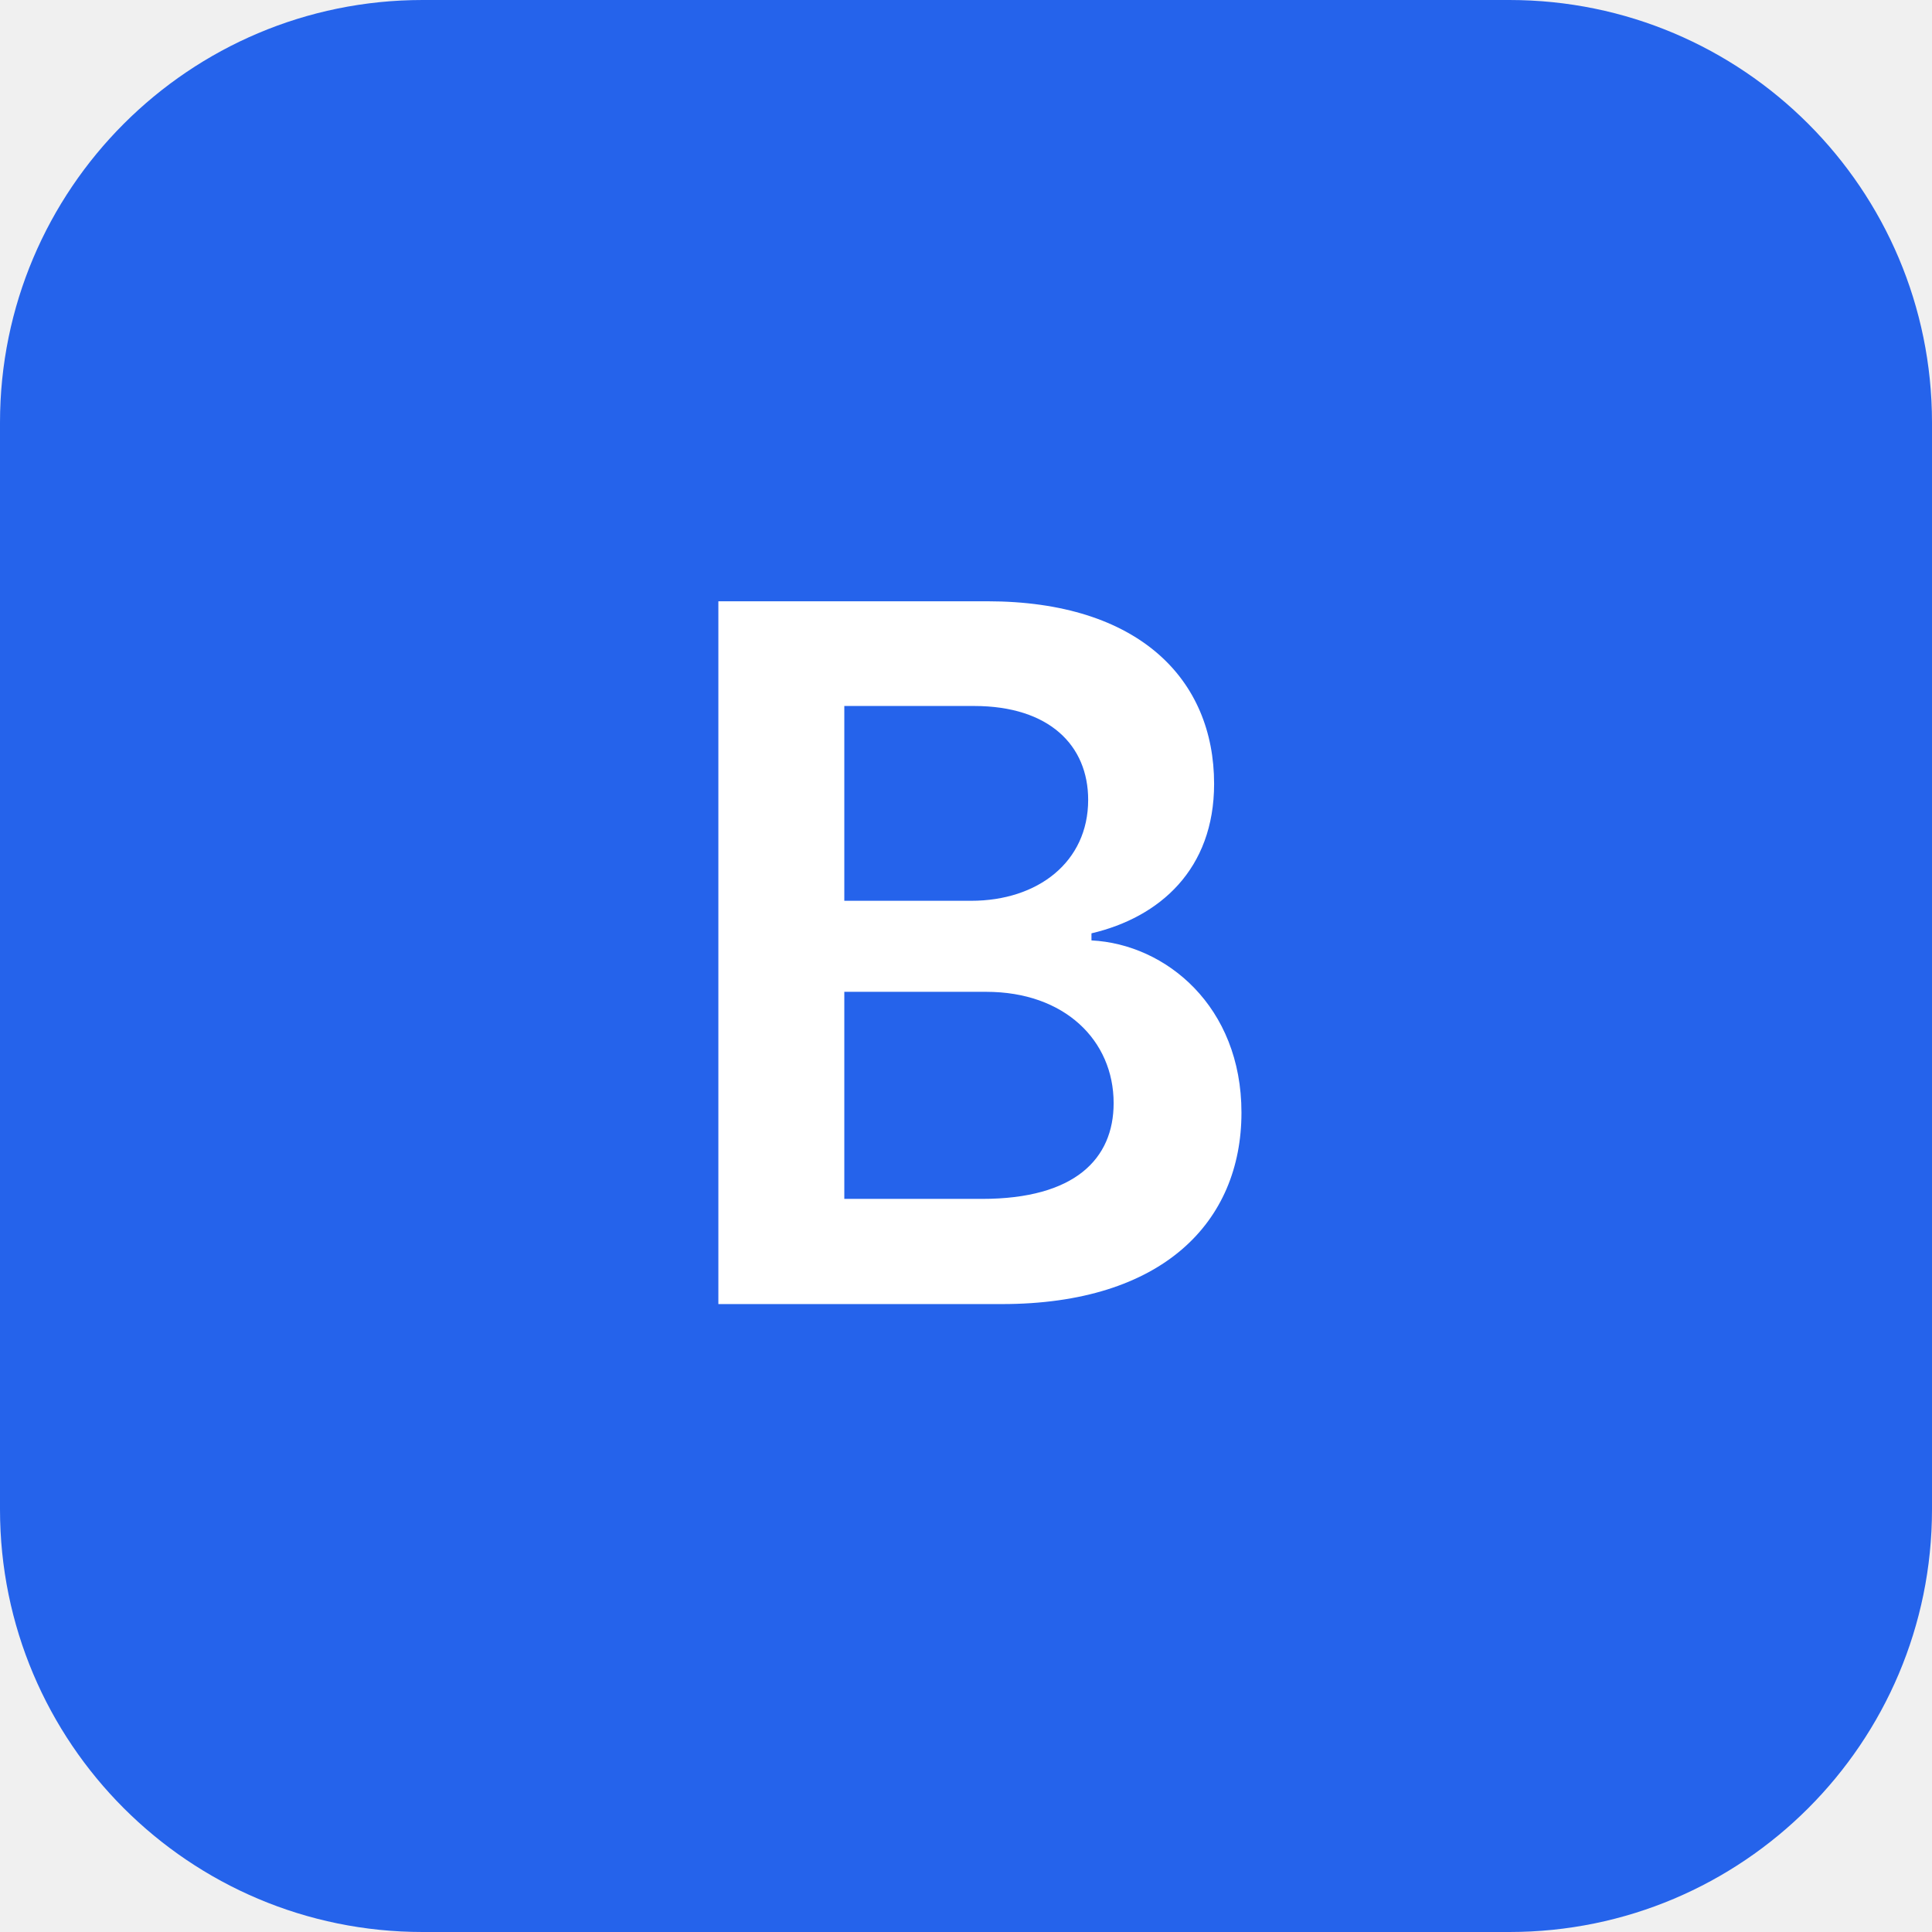
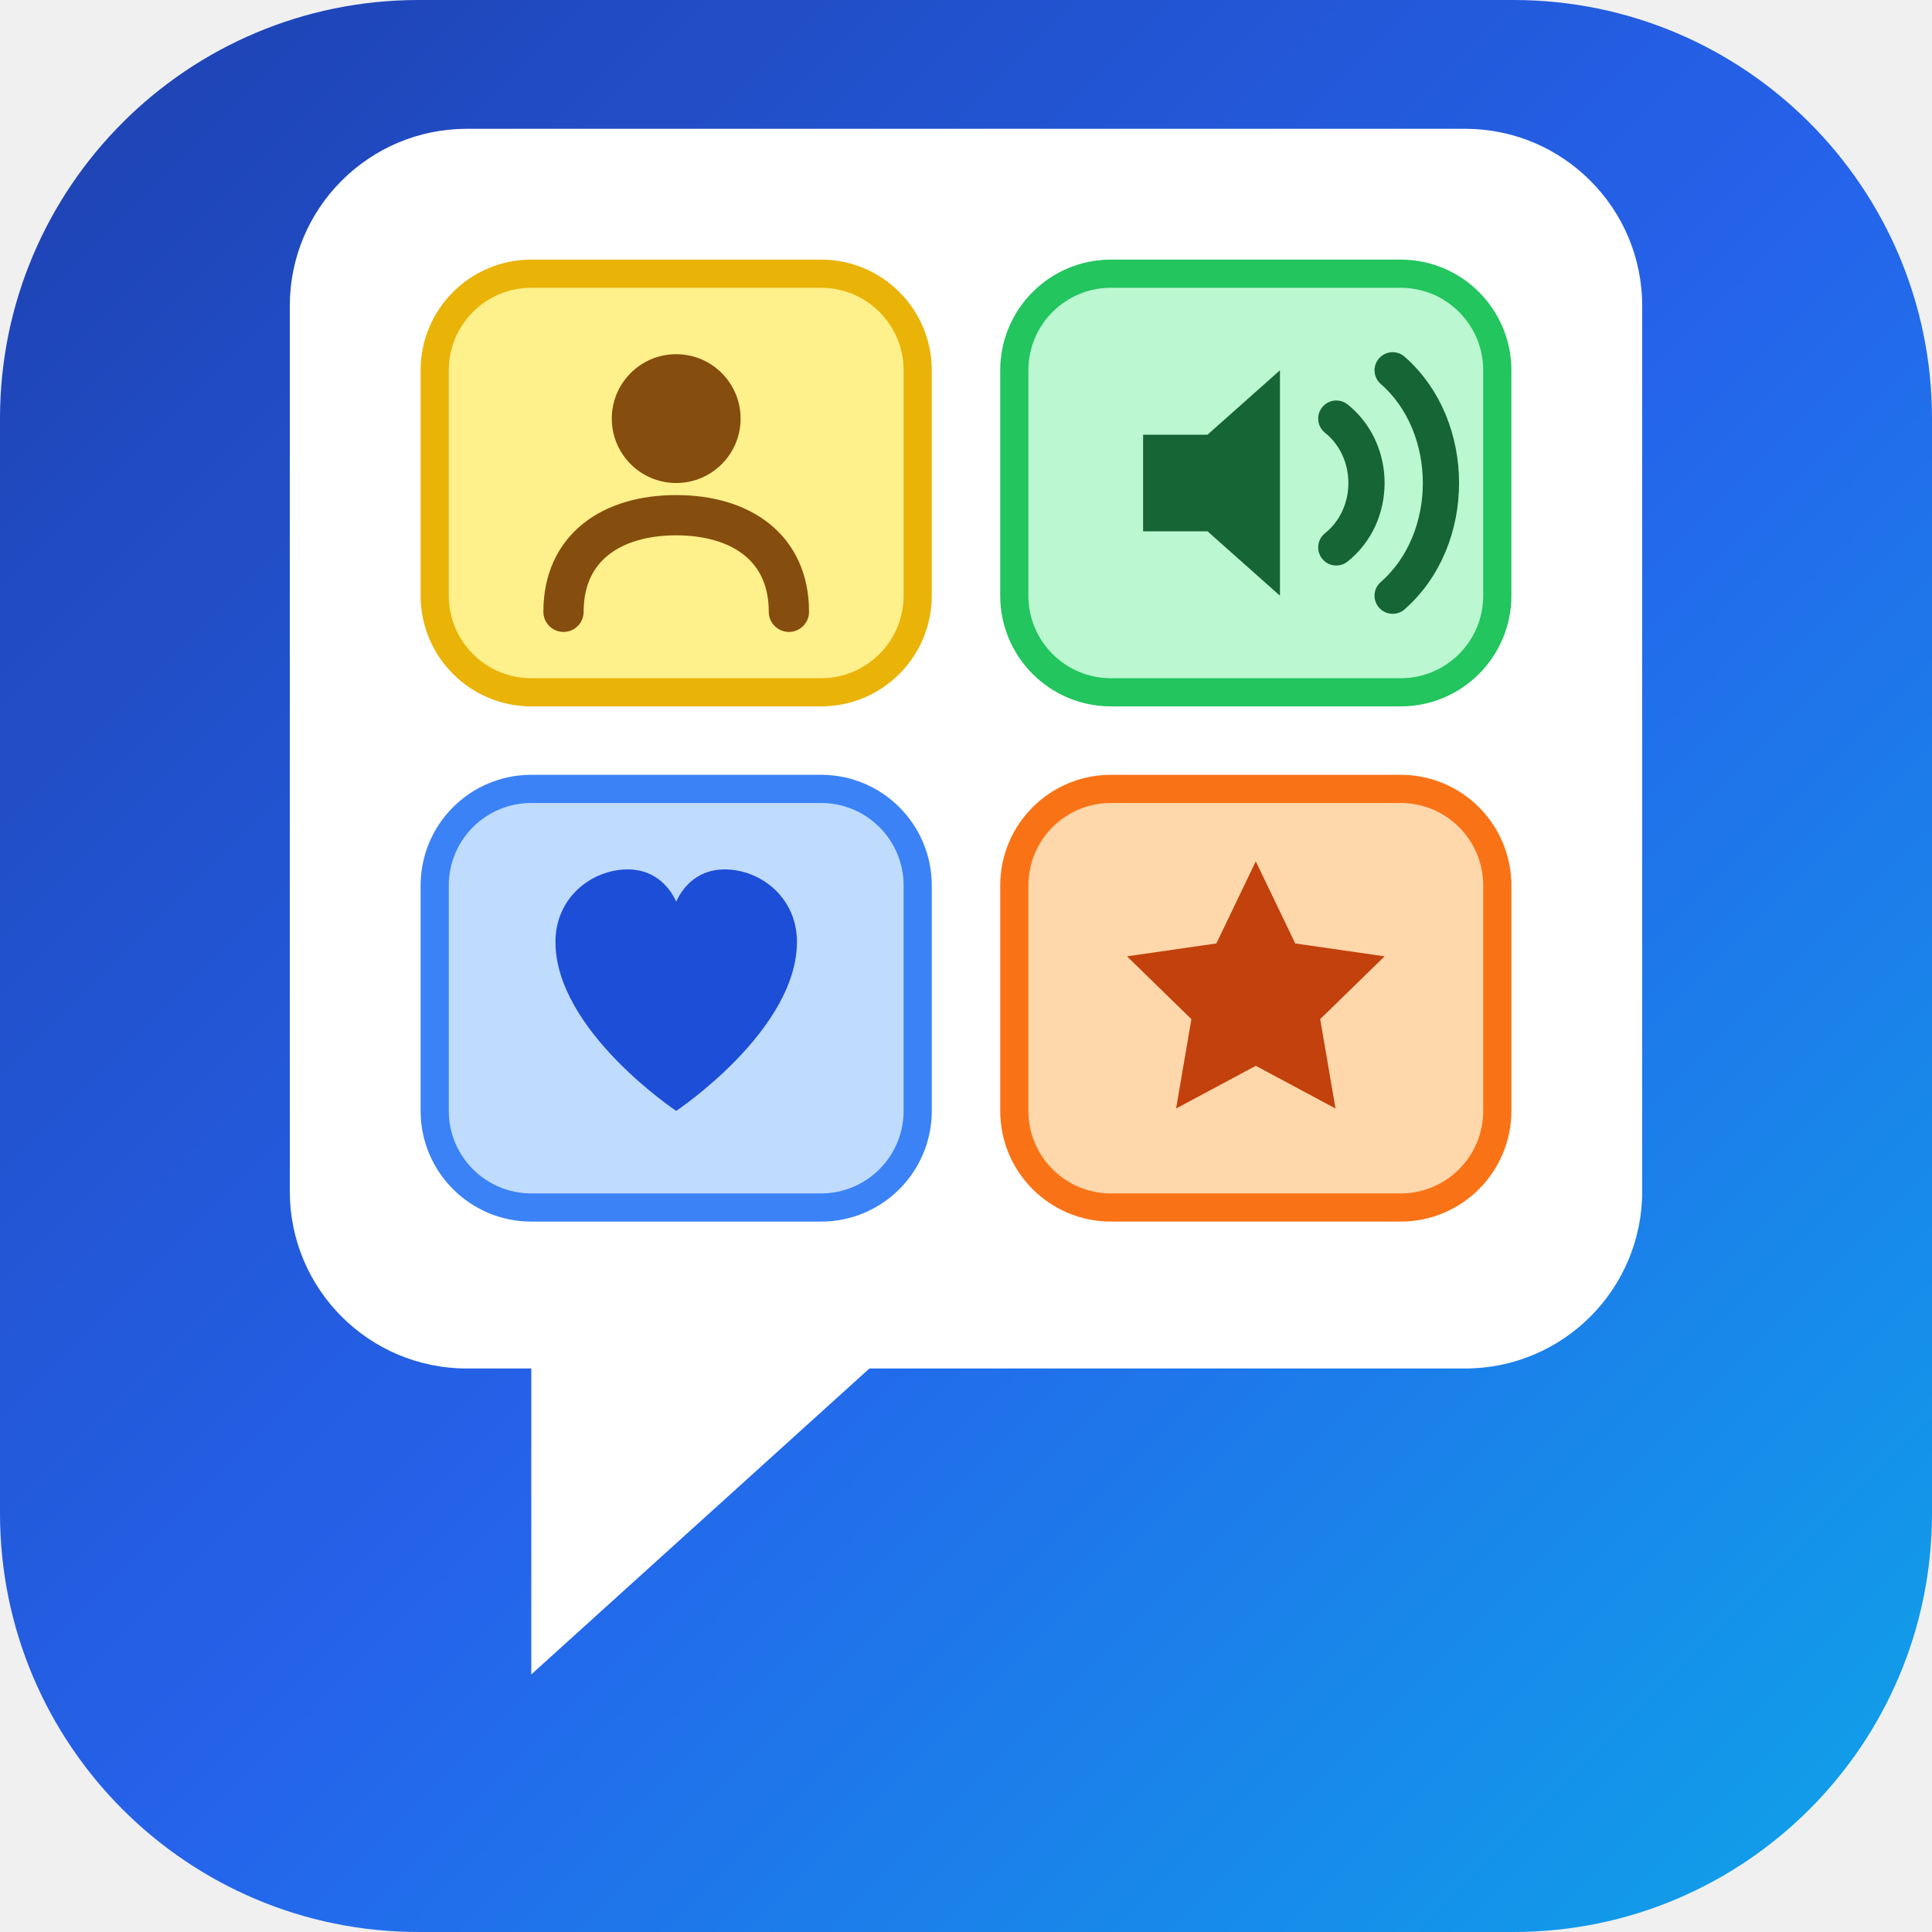
- <svg xmlns="http://www.w3.org/2000/svg" viewBox="0 0 64 64">
-   <rect width="64" height="64" rx="14" fill="#2563eb" />
-   <text x="32" y="32" dy="0.35em" text-anchor="middle" font-family="ui-sans-serif, system-ui, -apple-system, sans-serif" font-size="32" font-weight="600" fill="#ffffff">B</text>
+ <svg xmlns="http://www.w3.org/2000/svg" viewBox="0 0 240 240">
+   <defs>
+     <linearGradient id="bg" x1="0" y1="0" x2="1" y2="1">
+       <stop offset="0%" stop-color="#1e40af" />
+       <stop offset="52%" stop-color="#2563eb" />
+       <stop offset="100%" stop-color="#0ea5e9" />
+     </linearGradient>
+   </defs>
+   <rect width="240" height="240" rx="52" fill="url(#bg)" />
+   <path d="M36 38C36 25.85 45.85 16 58 16H182C194.15 16 204 25.85 204 38V148C204 160.15 194.15 170 182 170H108L66 208V170H58C45.85 170 36 160.15 36 148V38Z" fill="#FFFFFF" />
+   <rect x="54" y="34" width="60" height="52" rx="12" fill="#FEF08A" stroke="#EAB308" stroke-width="3.5" />
+   <rect x="126" y="34" width="60" height="52" rx="12" fill="#BBF7D0" stroke="#22C55E" stroke-width="3.5" />
+   <rect x="54" y="98" width="60" height="52" rx="12" fill="#BFDBFE" stroke="#3B82F6" stroke-width="3.5" />
+   <rect x="126" y="98" width="60" height="52" rx="12" fill="#FED7AA" stroke="#F97316" stroke-width="3.5" />
+   <circle cx="84" cy="52" r="8" fill="#854D0E" />
+   <path d="M70 76C70 68 76 64 84 64C92 64 98 68 98 76" stroke="#854D0E" stroke-width="5" stroke-linecap="round" fill="none" />
+   <path d="M142 54V66H150L159 74V46L150 54H142Z" fill="#166534" />
+   <path d="M166 52C171 56 171 64 166 68" stroke="#166534" stroke-width="4.5" stroke-linecap="round" fill="none" />
+   <path d="M173 46C181 53 181 67 173 74" stroke="#166534" stroke-width="4.5" stroke-linecap="round" fill="none" />
+   <path d="M84 138C84 138 69 128 69 117C69 111.5 73.5 108 78 108C81 108 83 109.8 84 112C85 109.8 87 108 90 108C94.5 108 99 111.5 99 117C99 128 84 138 84 138Z" fill="#1D4ED8" />
+   <path d="M156 107L160.9 117.2L172 118.8L164 126.6L165.9 137.7L156 132.4L146.1 137.7L148 126.6L140 118.8L151.1 117.2L156 107Z" fill="#C2410C" />
</svg>
